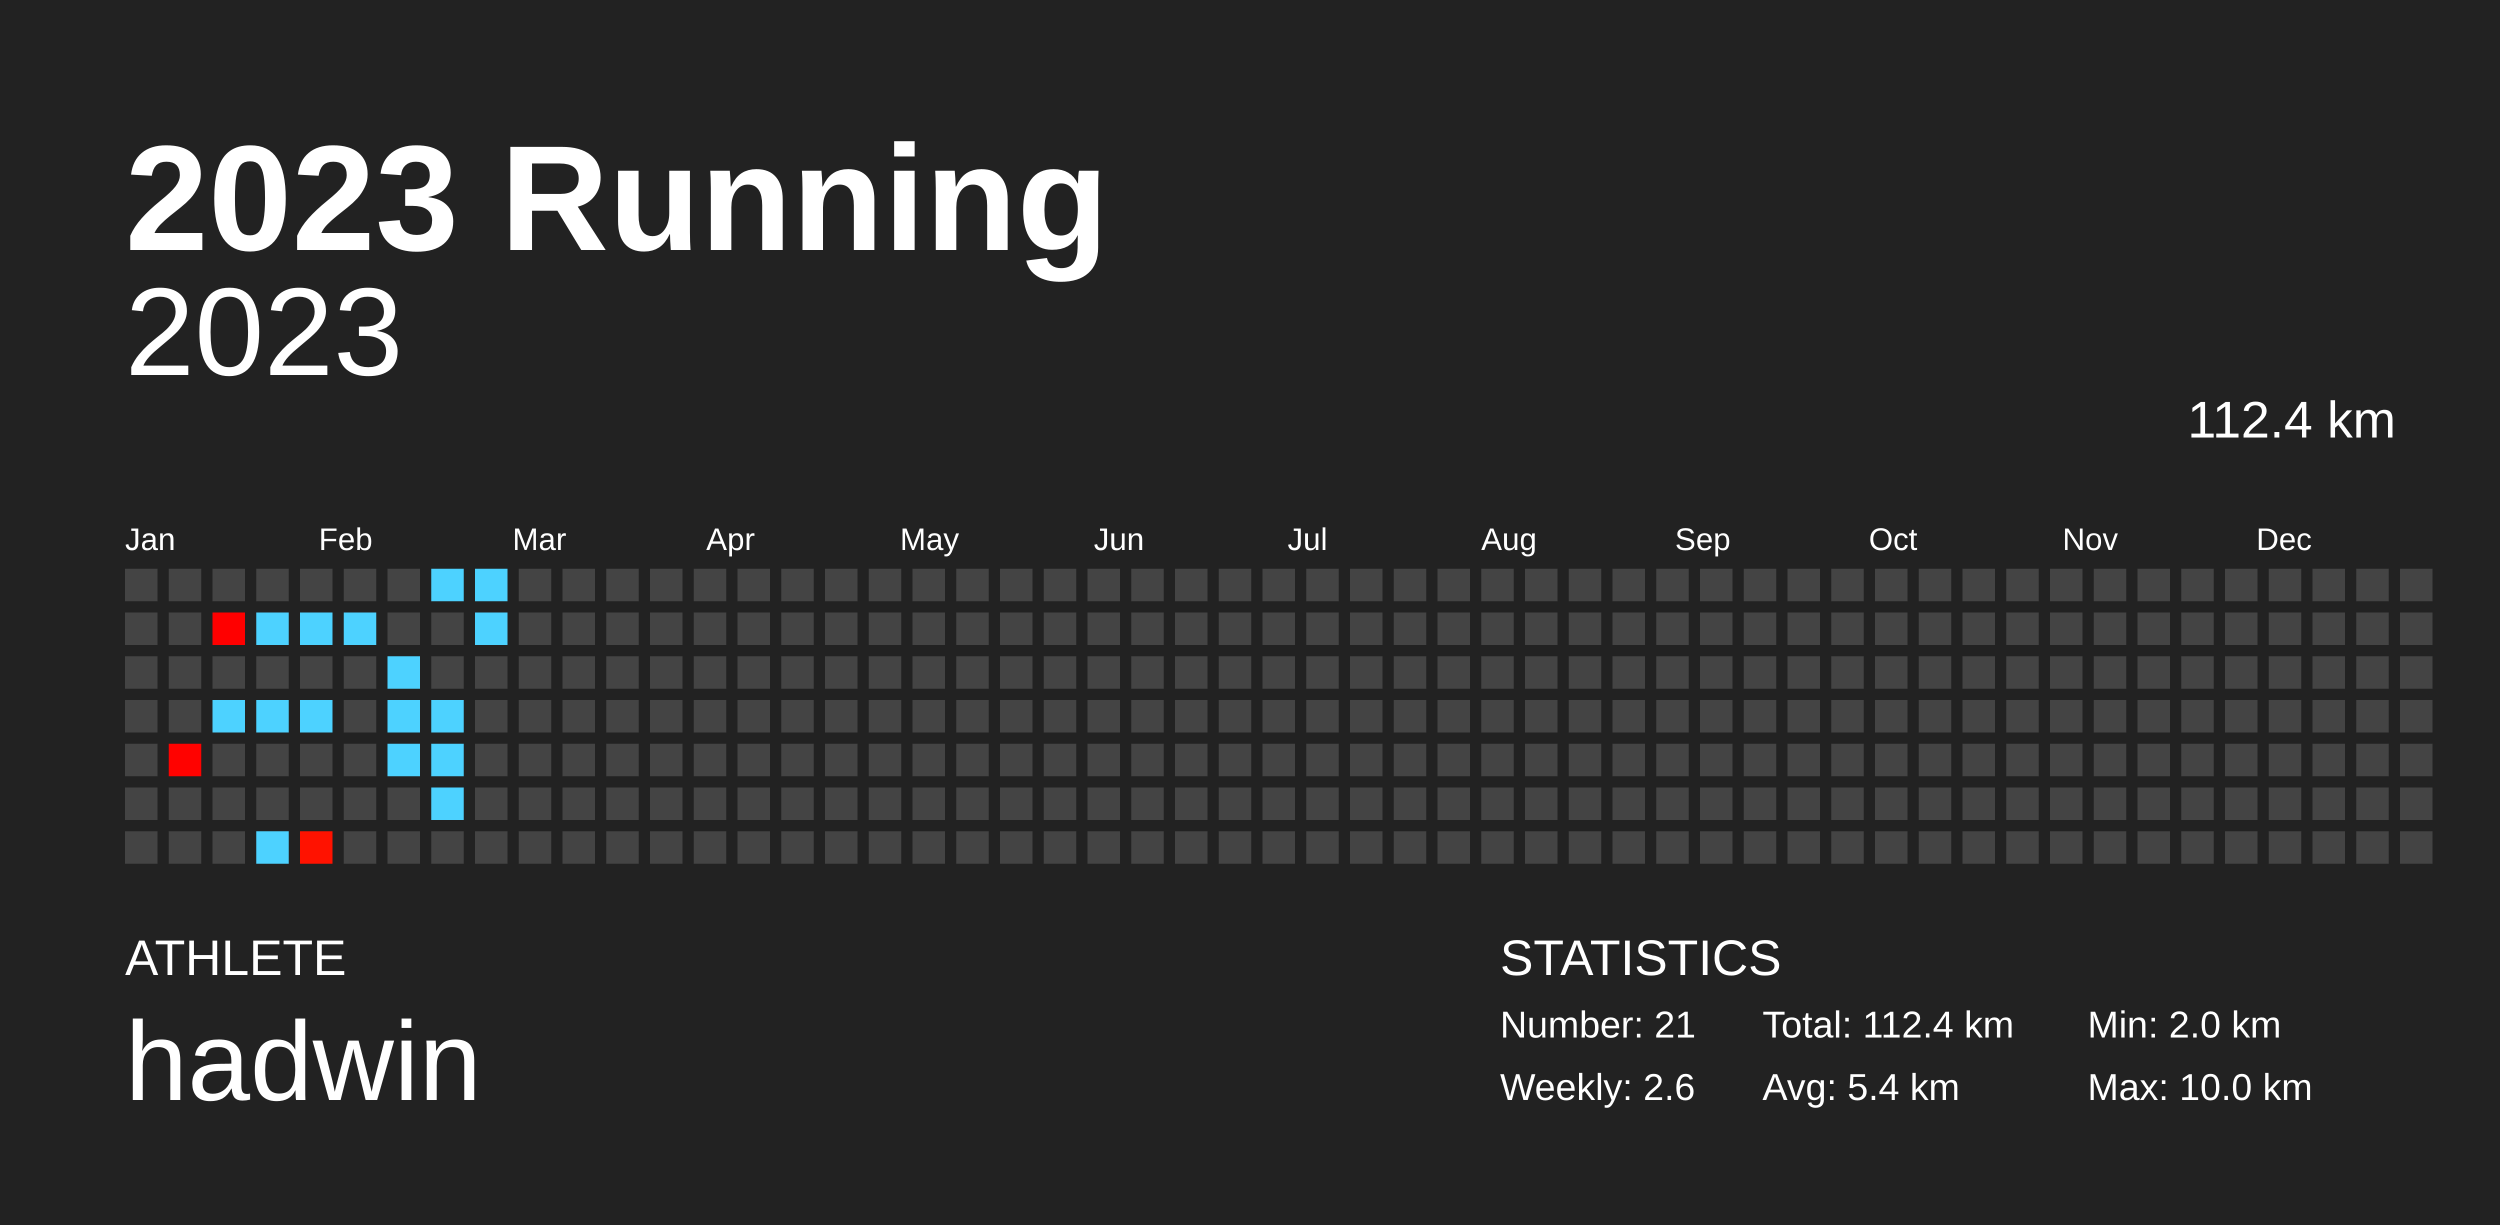
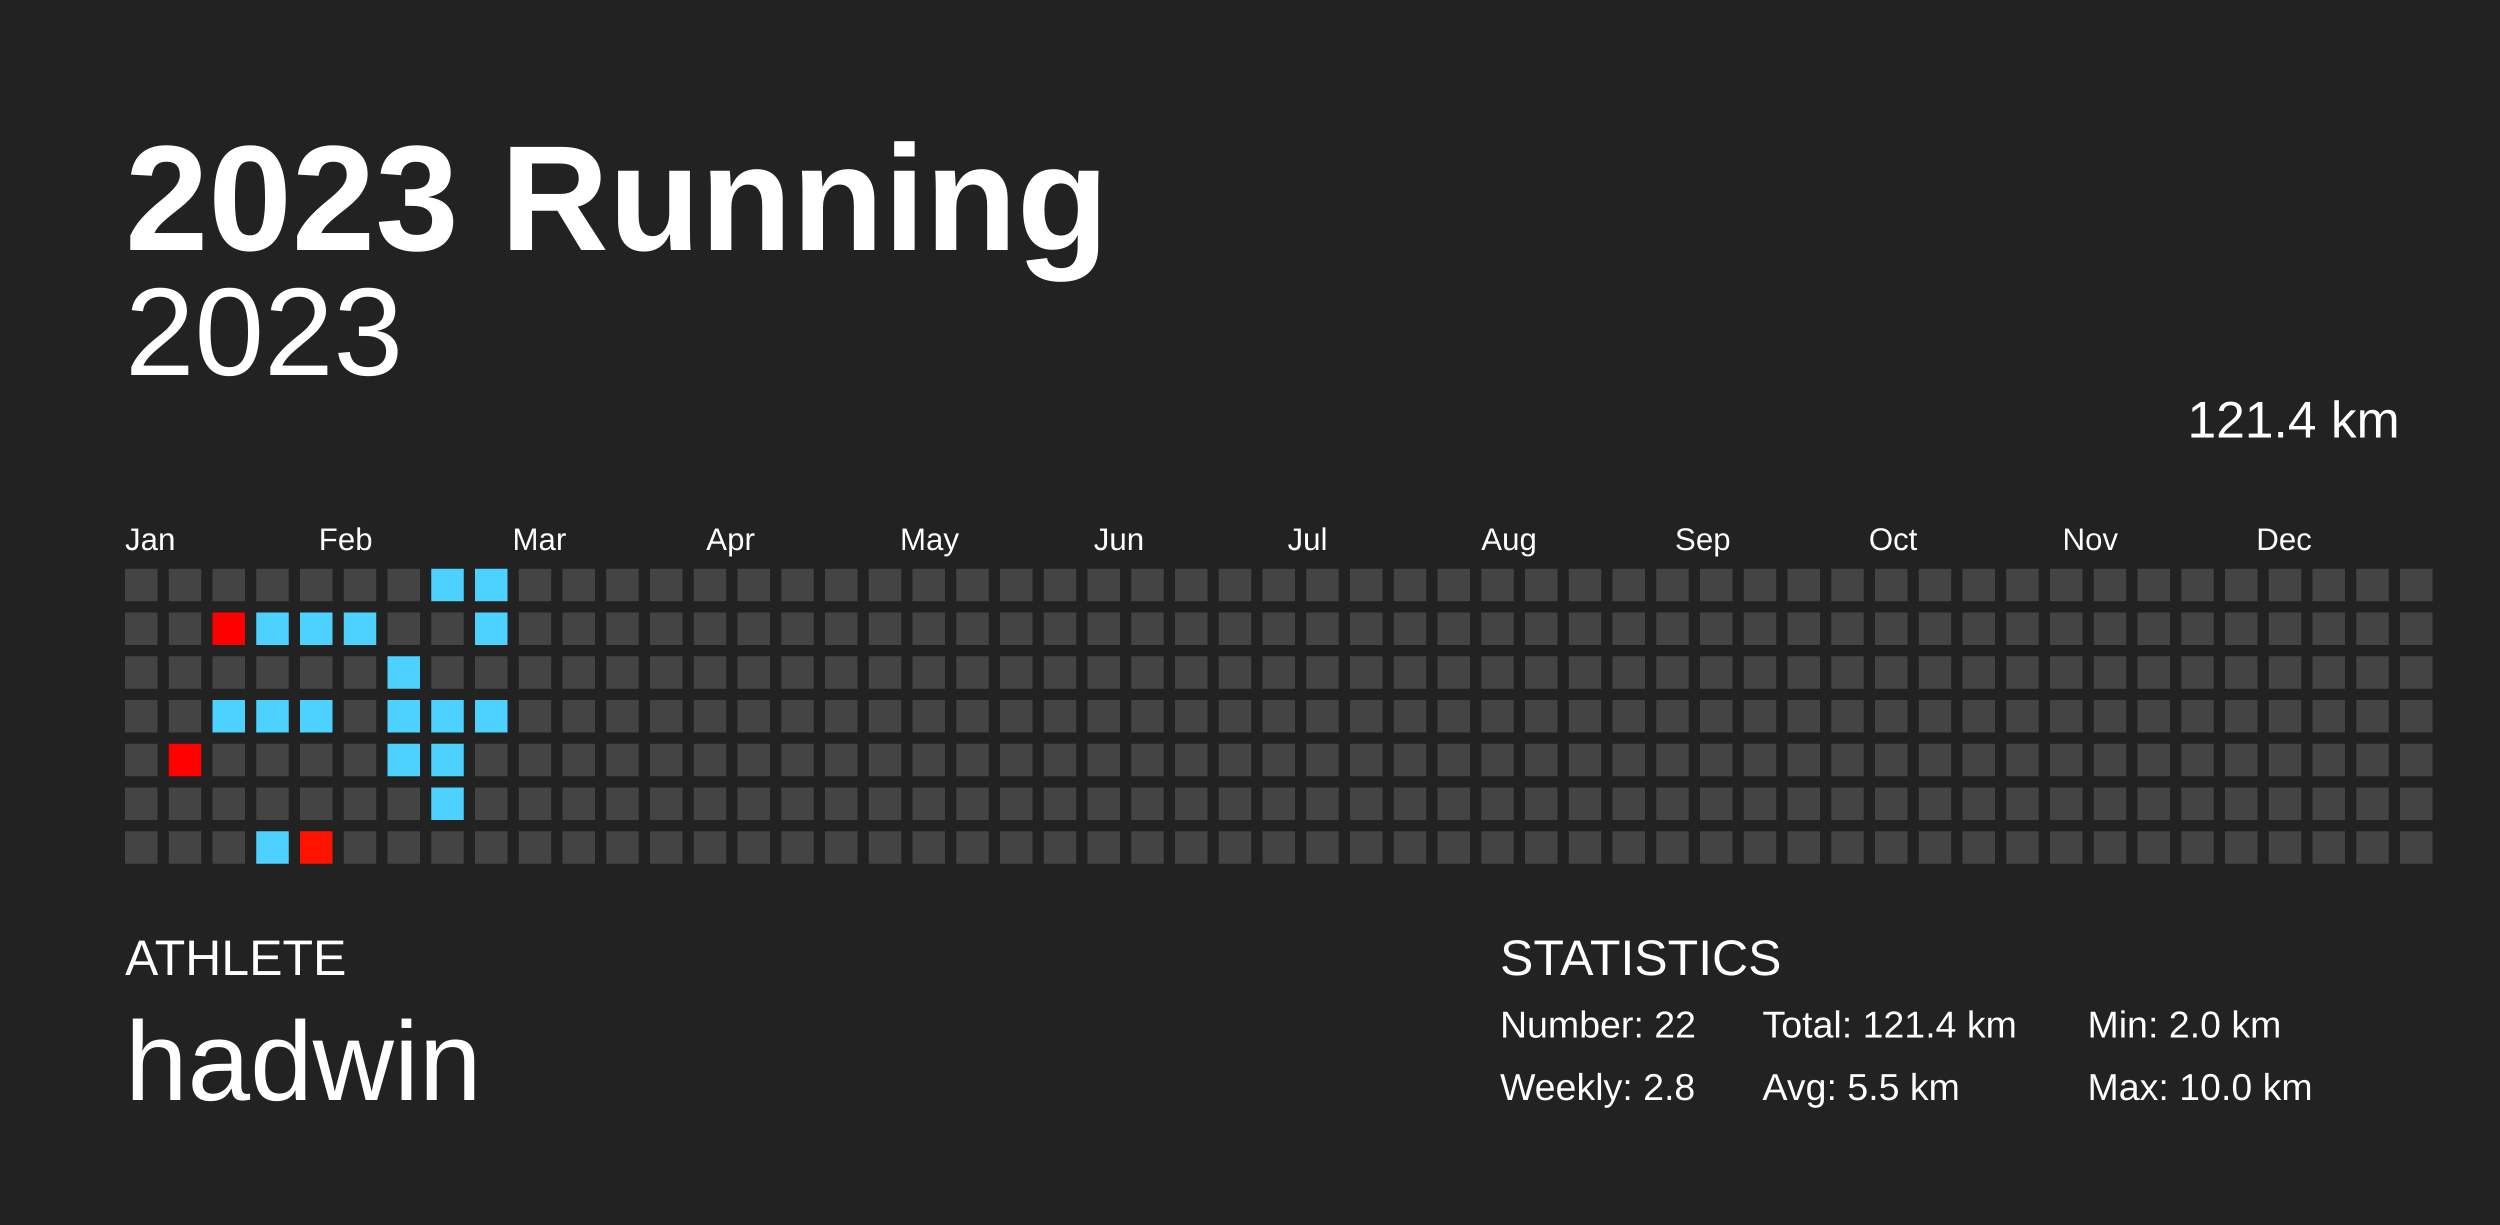
<svg xmlns="http://www.w3.org/2000/svg" baseProfile="full" height="98mm" version="1.1" viewBox="0,0,200,98" width="200mm">
  <defs />
  <rect fill="#222222" height="98" width="200" x="0" y="0" />
  <text fill="#FFFFFF" style="font-size:12px; font-family:Arial; font-weight:bold;" x="10" y="20">2023 Running</text>
  <text fill="#FFFFFF" style="font-size:4px; font-family:Arial" x="10" y="78">ATHLETE</text>
  <text fill="#FFFFFF" style="font-size:9px; font-family:Arial" x="10" y="88">hadwin</text>
  <text fill="#FFFFFF" style="font-size:4px; font-family:Arial" x="120" y="78">STATISTICS</text>
-   <text fill="#FFFFFF" style="font-size:3px; font-family:Arial" x="120" y="83">Number: 21</text>
-   <text fill="#FFFFFF" style="font-size:3px; font-family:Arial" x="120" y="88">Weekly: 2.6</text>
-   <text fill="#FFFFFF" style="font-size:3px; font-family:Arial" x="141" y="83">Total: 112.4 km</text>
-   <text fill="#FFFFFF" style="font-size:3px; font-family:Arial" x="141" y="88">Avg: 5.4 km</text>
+   <text fill="#FFFFFF" style="font-size:3px; font-family:Arial" x="120" y="83">Number: 22</text>
+   <text fill="#FFFFFF" style="font-size:3px; font-family:Arial" x="120" y="88">Weekly: 2.8</text>
+   <text fill="#FFFFFF" style="font-size:3px; font-family:Arial" x="141" y="83">Total: 121.4 km</text>
+   <text fill="#FFFFFF" style="font-size:3px; font-family:Arial" x="141" y="88">Avg: 5.5 km</text>
  <text fill="#FFFFFF" style="font-size:3px; font-family:Arial" x="167" y="83">Min: 2.0 km</text>
  <text fill="#FFFFFF" style="font-size:3px; font-family:Arial" x="167" y="88">Max: 10.0 km</text>
  <text alignment-baseline="hanging" fill="#FFFFFF" style="font-size:10.0px; font-family:Arial;" x="10" y="30">2023</text>
-   <text alignment-baseline="hanging" fill="#FFFFFF" style="font-size:4.125px; font-family:Arial;" x="175" y="35">112.4 km</text>
+   <text alignment-baseline="hanging" fill="#FFFFFF" style="font-size:4.125px; font-family:Arial;" x="175" y="35">121.4 km</text>
  <text fill="#FFFFFF" style="font-size:2.5px; font-family:Arial" x="10.0" y="44">Jan</text>
  <text fill="#FFFFFF" style="font-size:2.5px; font-family:Arial" x="25.5" y="44">Feb</text>
  <text fill="#FFFFFF" style="font-size:2.5px; font-family:Arial" x="41.0" y="44">Mar</text>
  <text fill="#FFFFFF" style="font-size:2.5px; font-family:Arial" x="56.5" y="44">Apr</text>
  <text fill="#FFFFFF" style="font-size:2.5px; font-family:Arial" x="72.0" y="44">May</text>
  <text fill="#FFFFFF" style="font-size:2.5px; font-family:Arial" x="87.5" y="44">Jun</text>
  <text fill="#FFFFFF" style="font-size:2.5px; font-family:Arial" x="103.0" y="44">Jul</text>
  <text fill="#FFFFFF" style="font-size:2.5px; font-family:Arial" x="118.5" y="44">Aug</text>
  <text fill="#FFFFFF" style="font-size:2.5px; font-family:Arial" x="134.0" y="44">Sep</text>
  <text fill="#FFFFFF" style="font-size:2.5px; font-family:Arial" x="149.5" y="44">Oct</text>
  <text fill="#FFFFFF" style="font-size:2.5px; font-family:Arial" x="165.0" y="44">Nov</text>
  <text fill="#FFFFFF" style="font-size:2.5px; font-family:Arial" x="180.5" y="44">Dec</text>
  <rect fill="#444444" height="2.6" width="2.6" x="10.0" y="45.5" />
  <rect fill="#444444" height="2.6" width="2.6" x="10.0" y="49.0" />
  <rect fill="#444444" height="2.6" width="2.6" x="10.0" y="52.5" />
  <rect fill="#444444" height="2.6" width="2.6" x="10.0" y="56.0" />
  <rect fill="#444444" height="2.6" width="2.6" x="10.0" y="59.5" />
  <rect fill="#444444" height="2.6" width="2.6" x="10.0" y="63.0" />
  <rect fill="#444444" height="2.6" width="2.6" x="10.0" y="66.5" />
  <rect fill="#444444" height="2.6" width="2.6" x="13.5" y="45.5" />
  <rect fill="#444444" height="2.6" width="2.6" x="13.5" y="49.0" />
  <rect fill="#444444" height="2.6" width="2.6" x="13.5" y="52.5" />
  <rect fill="#444444" height="2.6" width="2.6" x="13.5" y="56.0" />
  <rect fill="#ff0200" height="2.6" width="2.6" x="13.5" y="59.5" />
  <rect fill="#444444" height="2.6" width="2.6" x="13.5" y="63.0" />
  <rect fill="#444444" height="2.6" width="2.6" x="13.5" y="66.5" />
  <rect fill="#444444" height="2.6" width="2.6" x="17.0" y="45.5" />
  <rect fill="#ff0000" height="2.6" width="2.6" x="17.0" y="49.0" />
  <rect fill="#444444" height="2.6" width="2.6" x="17.0" y="52.5" />
  <rect fill="#4dd2ff" height="2.6" width="2.6" x="17.0" y="56.0" />
  <rect fill="#444444" height="2.6" width="2.6" x="17.0" y="59.5" />
  <rect fill="#444444" height="2.6" width="2.6" x="17.0" y="63.0" />
  <rect fill="#444444" height="2.6" width="2.6" x="17.0" y="66.5" />
  <rect fill="#444444" height="2.6" width="2.6" x="20.5" y="45.5" />
  <rect fill="#4dd2ff" height="2.6" width="2.6" x="20.5" y="49.0" />
  <rect fill="#444444" height="2.6" width="2.6" x="20.5" y="52.5" />
  <rect fill="#4dd2ff" height="2.6" width="2.6" x="20.5" y="56.0" />
  <rect fill="#444444" height="2.6" width="2.6" x="20.5" y="59.5" />
  <rect fill="#444444" height="2.6" width="2.6" x="20.5" y="63.0" />
  <rect fill="#4dd2ff" height="2.6" width="2.6" x="20.5" y="66.5" />
  <rect fill="#444444" height="2.6" width="2.6" x="24.0" y="45.5" />
  <rect fill="#4dd2ff" height="2.6" width="2.6" x="24.0" y="49.0" />
  <rect fill="#444444" height="2.6" width="2.6" x="24.0" y="52.5" />
  <rect fill="#4dd2ff" height="2.6" width="2.6" x="24.0" y="56.0" />
  <rect fill="#444444" height="2.6" width="2.6" x="24.0" y="59.5" />
  <rect fill="#444444" height="2.6" width="2.6" x="24.0" y="63.0" />
  <rect fill="#ff1200" height="2.6" width="2.6" x="24.0" y="66.5" />
  <rect fill="#444444" height="2.6" width="2.6" x="27.5" y="45.5" />
  <rect fill="#4dd2ff" height="2.6" width="2.6" x="27.5" y="49.0" />
  <rect fill="#444444" height="2.6" width="2.6" x="27.5" y="52.5" />
  <rect fill="#444444" height="2.6" width="2.6" x="27.5" y="56.0" />
  <rect fill="#444444" height="2.6" width="2.6" x="27.5" y="59.5" />
  <rect fill="#444444" height="2.6" width="2.6" x="27.5" y="63.0" />
  <rect fill="#444444" height="2.6" width="2.6" x="27.5" y="66.5" />
  <rect fill="#444444" height="2.6" width="2.6" x="31.0" y="45.5" />
  <rect fill="#444444" height="2.6" width="2.6" x="31.0" y="49.0" />
  <rect fill="#4dd2ff" height="2.6" width="2.6" x="31.0" y="52.5" />
  <rect fill="#4dd2ff" height="2.6" width="2.6" x="31.0" y="56.0" />
  <rect fill="#4dd2ff" height="2.6" width="2.6" x="31.0" y="59.5" />
  <rect fill="#444444" height="2.6" width="2.6" x="31.0" y="63.0" />
  <rect fill="#444444" height="2.6" width="2.6" x="31.0" y="66.5" />
  <rect fill="#4dd2ff" height="2.6" width="2.6" x="34.5" y="45.5" />
  <rect fill="#444444" height="2.6" width="2.6" x="34.5" y="49.0" />
  <rect fill="#444444" height="2.6" width="2.6" x="34.5" y="52.5" />
  <rect fill="#4dd2ff" height="2.6" width="2.6" x="34.5" y="56.0" />
  <rect fill="#4dd2ff" height="2.6" width="2.6" x="34.5" y="59.5" />
  <rect fill="#4dd2ff" height="2.6" width="2.6" x="34.5" y="63.0" />
  <rect fill="#444444" height="2.6" width="2.6" x="34.5" y="66.5" />
  <rect fill="#4dd2ff" height="2.6" width="2.6" x="38.0" y="45.5" />
  <rect fill="#4dd2ff" height="2.6" width="2.6" x="38.0" y="49.0" />
  <rect fill="#444444" height="2.6" width="2.6" x="38.0" y="52.5" />
-   <rect fill="#444444" height="2.6" width="2.6" x="38.0" y="56.0" />
+   <rect fill="#4dd2ff" height="2.6" width="2.6" x="38.0" y="56.0" />
  <rect fill="#444444" height="2.6" width="2.6" x="38.0" y="59.5" />
  <rect fill="#444444" height="2.6" width="2.6" x="38.0" y="63.0" />
  <rect fill="#444444" height="2.6" width="2.6" x="38.0" y="66.5" />
  <rect fill="#444444" height="2.6" width="2.6" x="41.5" y="45.5" />
  <rect fill="#444444" height="2.6" width="2.6" x="41.5" y="49.0" />
  <rect fill="#444444" height="2.6" width="2.6" x="41.5" y="52.5" />
  <rect fill="#444444" height="2.6" width="2.6" x="41.5" y="56.0" />
  <rect fill="#444444" height="2.6" width="2.6" x="41.5" y="59.5" />
  <rect fill="#444444" height="2.6" width="2.6" x="41.5" y="63.0" />
  <rect fill="#444444" height="2.6" width="2.6" x="41.5" y="66.5" />
  <rect fill="#444444" height="2.6" width="2.6" x="45.0" y="45.5" />
  <rect fill="#444444" height="2.6" width="2.6" x="45.0" y="49.0" />
  <rect fill="#444444" height="2.6" width="2.6" x="45.0" y="52.5" />
  <rect fill="#444444" height="2.6" width="2.6" x="45.0" y="56.0" />
  <rect fill="#444444" height="2.6" width="2.6" x="45.0" y="59.5" />
  <rect fill="#444444" height="2.6" width="2.6" x="45.0" y="63.0" />
  <rect fill="#444444" height="2.6" width="2.6" x="45.0" y="66.5" />
  <rect fill="#444444" height="2.6" width="2.6" x="48.5" y="45.5" />
  <rect fill="#444444" height="2.6" width="2.6" x="48.5" y="49.0" />
  <rect fill="#444444" height="2.6" width="2.6" x="48.5" y="52.5" />
  <rect fill="#444444" height="2.6" width="2.6" x="48.5" y="56.0" />
  <rect fill="#444444" height="2.6" width="2.6" x="48.5" y="59.5" />
  <rect fill="#444444" height="2.6" width="2.6" x="48.5" y="63.0" />
  <rect fill="#444444" height="2.6" width="2.6" x="48.5" y="66.5" />
  <rect fill="#444444" height="2.6" width="2.6" x="52.0" y="45.5" />
  <rect fill="#444444" height="2.6" width="2.6" x="52.0" y="49.0" />
  <rect fill="#444444" height="2.6" width="2.6" x="52.0" y="52.5" />
  <rect fill="#444444" height="2.6" width="2.6" x="52.0" y="56.0" />
  <rect fill="#444444" height="2.6" width="2.6" x="52.0" y="59.5" />
  <rect fill="#444444" height="2.6" width="2.6" x="52.0" y="63.0" />
  <rect fill="#444444" height="2.6" width="2.6" x="52.0" y="66.5" />
  <rect fill="#444444" height="2.6" width="2.6" x="55.5" y="45.5" />
  <rect fill="#444444" height="2.6" width="2.6" x="55.5" y="49.0" />
  <rect fill="#444444" height="2.6" width="2.6" x="55.5" y="52.5" />
  <rect fill="#444444" height="2.6" width="2.6" x="55.5" y="56.0" />
  <rect fill="#444444" height="2.6" width="2.6" x="55.5" y="59.5" />
  <rect fill="#444444" height="2.6" width="2.6" x="55.5" y="63.0" />
  <rect fill="#444444" height="2.6" width="2.6" x="55.5" y="66.5" />
  <rect fill="#444444" height="2.6" width="2.6" x="59.0" y="45.5" />
  <rect fill="#444444" height="2.6" width="2.6" x="59.0" y="49.0" />
  <rect fill="#444444" height="2.6" width="2.6" x="59.0" y="52.5" />
  <rect fill="#444444" height="2.6" width="2.6" x="59.0" y="56.0" />
  <rect fill="#444444" height="2.6" width="2.6" x="59.0" y="59.5" />
  <rect fill="#444444" height="2.6" width="2.6" x="59.0" y="63.0" />
  <rect fill="#444444" height="2.6" width="2.6" x="59.0" y="66.5" />
  <rect fill="#444444" height="2.6" width="2.6" x="62.5" y="45.5" />
  <rect fill="#444444" height="2.6" width="2.6" x="62.5" y="49.0" />
  <rect fill="#444444" height="2.6" width="2.6" x="62.5" y="52.5" />
  <rect fill="#444444" height="2.6" width="2.6" x="62.5" y="56.0" />
  <rect fill="#444444" height="2.6" width="2.6" x="62.5" y="59.5" />
  <rect fill="#444444" height="2.6" width="2.6" x="62.5" y="63.0" />
  <rect fill="#444444" height="2.6" width="2.6" x="62.5" y="66.5" />
  <rect fill="#444444" height="2.6" width="2.6" x="66.0" y="45.5" />
  <rect fill="#444444" height="2.6" width="2.6" x="66.0" y="49.0" />
  <rect fill="#444444" height="2.6" width="2.6" x="66.0" y="52.5" />
  <rect fill="#444444" height="2.6" width="2.6" x="66.0" y="56.0" />
  <rect fill="#444444" height="2.6" width="2.6" x="66.0" y="59.5" />
  <rect fill="#444444" height="2.6" width="2.6" x="66.0" y="63.0" />
  <rect fill="#444444" height="2.6" width="2.6" x="66.0" y="66.5" />
  <rect fill="#444444" height="2.6" width="2.6" x="69.5" y="45.5" />
  <rect fill="#444444" height="2.6" width="2.6" x="69.5" y="49.0" />
  <rect fill="#444444" height="2.6" width="2.6" x="69.5" y="52.5" />
  <rect fill="#444444" height="2.6" width="2.6" x="69.5" y="56.0" />
  <rect fill="#444444" height="2.6" width="2.6" x="69.5" y="59.5" />
  <rect fill="#444444" height="2.6" width="2.6" x="69.5" y="63.0" />
  <rect fill="#444444" height="2.6" width="2.6" x="69.5" y="66.5" />
  <rect fill="#444444" height="2.6" width="2.6" x="73.0" y="45.5" />
  <rect fill="#444444" height="2.6" width="2.6" x="73.0" y="49.0" />
  <rect fill="#444444" height="2.6" width="2.6" x="73.0" y="52.5" />
  <rect fill="#444444" height="2.6" width="2.6" x="73.0" y="56.0" />
  <rect fill="#444444" height="2.6" width="2.6" x="73.0" y="59.5" />
  <rect fill="#444444" height="2.6" width="2.6" x="73.0" y="63.0" />
  <rect fill="#444444" height="2.6" width="2.6" x="73.0" y="66.5" />
  <rect fill="#444444" height="2.6" width="2.6" x="76.5" y="45.5" />
  <rect fill="#444444" height="2.6" width="2.6" x="76.5" y="49.0" />
  <rect fill="#444444" height="2.6" width="2.6" x="76.5" y="52.5" />
  <rect fill="#444444" height="2.6" width="2.6" x="76.5" y="56.0" />
  <rect fill="#444444" height="2.6" width="2.6" x="76.5" y="59.5" />
  <rect fill="#444444" height="2.6" width="2.6" x="76.5" y="63.0" />
  <rect fill="#444444" height="2.6" width="2.6" x="76.5" y="66.5" />
  <rect fill="#444444" height="2.6" width="2.6" x="80.0" y="45.5" />
  <rect fill="#444444" height="2.6" width="2.6" x="80.0" y="49.0" />
  <rect fill="#444444" height="2.6" width="2.6" x="80.0" y="52.5" />
  <rect fill="#444444" height="2.6" width="2.6" x="80.0" y="56.0" />
  <rect fill="#444444" height="2.6" width="2.6" x="80.0" y="59.5" />
  <rect fill="#444444" height="2.6" width="2.6" x="80.0" y="63.0" />
  <rect fill="#444444" height="2.6" width="2.6" x="80.0" y="66.5" />
  <rect fill="#444444" height="2.6" width="2.6" x="83.5" y="45.5" />
  <rect fill="#444444" height="2.6" width="2.6" x="83.5" y="49.0" />
  <rect fill="#444444" height="2.6" width="2.6" x="83.5" y="52.5" />
  <rect fill="#444444" height="2.6" width="2.6" x="83.5" y="56.0" />
  <rect fill="#444444" height="2.6" width="2.6" x="83.5" y="59.5" />
  <rect fill="#444444" height="2.6" width="2.6" x="83.5" y="63.0" />
  <rect fill="#444444" height="2.6" width="2.6" x="83.5" y="66.5" />
  <rect fill="#444444" height="2.6" width="2.6" x="87.0" y="45.5" />
  <rect fill="#444444" height="2.6" width="2.6" x="87.0" y="49.0" />
  <rect fill="#444444" height="2.6" width="2.6" x="87.0" y="52.5" />
  <rect fill="#444444" height="2.6" width="2.6" x="87.0" y="56.0" />
  <rect fill="#444444" height="2.6" width="2.6" x="87.0" y="59.5" />
  <rect fill="#444444" height="2.6" width="2.6" x="87.0" y="63.0" />
  <rect fill="#444444" height="2.6" width="2.6" x="87.0" y="66.5" />
  <rect fill="#444444" height="2.6" width="2.6" x="90.5" y="45.5" />
  <rect fill="#444444" height="2.6" width="2.6" x="90.5" y="49.0" />
  <rect fill="#444444" height="2.6" width="2.6" x="90.5" y="52.5" />
  <rect fill="#444444" height="2.6" width="2.6" x="90.5" y="56.0" />
  <rect fill="#444444" height="2.6" width="2.6" x="90.5" y="59.5" />
  <rect fill="#444444" height="2.6" width="2.6" x="90.5" y="63.0" />
  <rect fill="#444444" height="2.6" width="2.6" x="90.5" y="66.5" />
  <rect fill="#444444" height="2.6" width="2.6" x="94.0" y="45.5" />
  <rect fill="#444444" height="2.6" width="2.6" x="94.0" y="49.0" />
  <rect fill="#444444" height="2.6" width="2.6" x="94.0" y="52.5" />
  <rect fill="#444444" height="2.6" width="2.6" x="94.0" y="56.0" />
  <rect fill="#444444" height="2.6" width="2.6" x="94.0" y="59.5" />
  <rect fill="#444444" height="2.6" width="2.6" x="94.0" y="63.0" />
  <rect fill="#444444" height="2.6" width="2.6" x="94.0" y="66.5" />
  <rect fill="#444444" height="2.6" width="2.6" x="97.5" y="45.5" />
  <rect fill="#444444" height="2.6" width="2.6" x="97.5" y="49.0" />
  <rect fill="#444444" height="2.6" width="2.6" x="97.5" y="52.5" />
  <rect fill="#444444" height="2.6" width="2.6" x="97.5" y="56.0" />
  <rect fill="#444444" height="2.6" width="2.6" x="97.5" y="59.5" />
  <rect fill="#444444" height="2.6" width="2.6" x="97.5" y="63.0" />
  <rect fill="#444444" height="2.6" width="2.6" x="97.5" y="66.5" />
  <rect fill="#444444" height="2.6" width="2.6" x="101.0" y="45.5" />
  <rect fill="#444444" height="2.6" width="2.6" x="101.0" y="49.0" />
  <rect fill="#444444" height="2.6" width="2.6" x="101.0" y="52.5" />
  <rect fill="#444444" height="2.6" width="2.6" x="101.0" y="56.0" />
  <rect fill="#444444" height="2.6" width="2.6" x="101.0" y="59.5" />
  <rect fill="#444444" height="2.6" width="2.6" x="101.0" y="63.0" />
  <rect fill="#444444" height="2.6" width="2.6" x="101.0" y="66.5" />
  <rect fill="#444444" height="2.6" width="2.6" x="104.5" y="45.5" />
  <rect fill="#444444" height="2.6" width="2.6" x="104.5" y="49.0" />
  <rect fill="#444444" height="2.6" width="2.6" x="104.5" y="52.5" />
  <rect fill="#444444" height="2.6" width="2.6" x="104.5" y="56.0" />
  <rect fill="#444444" height="2.6" width="2.6" x="104.5" y="59.5" />
  <rect fill="#444444" height="2.6" width="2.6" x="104.5" y="63.0" />
  <rect fill="#444444" height="2.6" width="2.6" x="104.5" y="66.5" />
  <rect fill="#444444" height="2.6" width="2.6" x="108.0" y="45.5" />
  <rect fill="#444444" height="2.6" width="2.6" x="108.0" y="49.0" />
  <rect fill="#444444" height="2.6" width="2.6" x="108.0" y="52.5" />
  <rect fill="#444444" height="2.6" width="2.6" x="108.0" y="56.0" />
  <rect fill="#444444" height="2.6" width="2.6" x="108.0" y="59.5" />
  <rect fill="#444444" height="2.6" width="2.6" x="108.0" y="63.0" />
  <rect fill="#444444" height="2.6" width="2.6" x="108.0" y="66.5" />
  <rect fill="#444444" height="2.6" width="2.6" x="111.5" y="45.5" />
  <rect fill="#444444" height="2.6" width="2.6" x="111.5" y="49.0" />
  <rect fill="#444444" height="2.6" width="2.6" x="111.5" y="52.5" />
  <rect fill="#444444" height="2.6" width="2.6" x="111.5" y="56.0" />
  <rect fill="#444444" height="2.6" width="2.6" x="111.5" y="59.5" />
  <rect fill="#444444" height="2.6" width="2.6" x="111.5" y="63.0" />
  <rect fill="#444444" height="2.6" width="2.6" x="111.5" y="66.5" />
  <rect fill="#444444" height="2.6" width="2.6" x="115.0" y="45.5" />
  <rect fill="#444444" height="2.6" width="2.6" x="115.0" y="49.0" />
  <rect fill="#444444" height="2.6" width="2.6" x="115.0" y="52.5" />
  <rect fill="#444444" height="2.6" width="2.6" x="115.0" y="56.0" />
  <rect fill="#444444" height="2.6" width="2.6" x="115.0" y="59.5" />
  <rect fill="#444444" height="2.6" width="2.6" x="115.0" y="63.0" />
  <rect fill="#444444" height="2.6" width="2.6" x="115.0" y="66.5" />
  <rect fill="#444444" height="2.6" width="2.6" x="118.5" y="45.5" />
  <rect fill="#444444" height="2.6" width="2.6" x="118.5" y="49.0" />
  <rect fill="#444444" height="2.6" width="2.6" x="118.5" y="52.5" />
  <rect fill="#444444" height="2.6" width="2.6" x="118.5" y="56.0" />
  <rect fill="#444444" height="2.6" width="2.6" x="118.5" y="59.5" />
  <rect fill="#444444" height="2.6" width="2.6" x="118.5" y="63.0" />
  <rect fill="#444444" height="2.6" width="2.6" x="118.5" y="66.5" />
  <rect fill="#444444" height="2.6" width="2.6" x="122.0" y="45.5" />
  <rect fill="#444444" height="2.6" width="2.6" x="122.0" y="49.0" />
  <rect fill="#444444" height="2.6" width="2.6" x="122.0" y="52.5" />
  <rect fill="#444444" height="2.6" width="2.6" x="122.0" y="56.0" />
  <rect fill="#444444" height="2.6" width="2.6" x="122.0" y="59.5" />
  <rect fill="#444444" height="2.6" width="2.6" x="122.0" y="63.0" />
  <rect fill="#444444" height="2.6" width="2.6" x="122.0" y="66.5" />
  <rect fill="#444444" height="2.6" width="2.6" x="125.5" y="45.5" />
  <rect fill="#444444" height="2.6" width="2.6" x="125.5" y="49.0" />
  <rect fill="#444444" height="2.6" width="2.6" x="125.5" y="52.5" />
  <rect fill="#444444" height="2.6" width="2.6" x="125.5" y="56.0" />
  <rect fill="#444444" height="2.6" width="2.6" x="125.5" y="59.5" />
  <rect fill="#444444" height="2.6" width="2.6" x="125.5" y="63.0" />
  <rect fill="#444444" height="2.6" width="2.6" x="125.5" y="66.5" />
  <rect fill="#444444" height="2.6" width="2.6" x="129.0" y="45.5" />
  <rect fill="#444444" height="2.6" width="2.6" x="129.0" y="49.0" />
  <rect fill="#444444" height="2.6" width="2.6" x="129.0" y="52.5" />
  <rect fill="#444444" height="2.6" width="2.6" x="129.0" y="56.0" />
  <rect fill="#444444" height="2.6" width="2.6" x="129.0" y="59.5" />
  <rect fill="#444444" height="2.6" width="2.6" x="129.0" y="63.0" />
  <rect fill="#444444" height="2.6" width="2.6" x="129.0" y="66.5" />
  <rect fill="#444444" height="2.6" width="2.6" x="132.5" y="45.5" />
  <rect fill="#444444" height="2.6" width="2.6" x="132.5" y="49.0" />
  <rect fill="#444444" height="2.6" width="2.6" x="132.5" y="52.5" />
  <rect fill="#444444" height="2.6" width="2.6" x="132.5" y="56.0" />
  <rect fill="#444444" height="2.6" width="2.6" x="132.5" y="59.5" />
  <rect fill="#444444" height="2.6" width="2.6" x="132.5" y="63.0" />
  <rect fill="#444444" height="2.6" width="2.6" x="132.5" y="66.5" />
  <rect fill="#444444" height="2.6" width="2.6" x="136.0" y="45.5" />
  <rect fill="#444444" height="2.6" width="2.6" x="136.0" y="49.0" />
  <rect fill="#444444" height="2.6" width="2.6" x="136.0" y="52.5" />
  <rect fill="#444444" height="2.6" width="2.6" x="136.0" y="56.0" />
  <rect fill="#444444" height="2.6" width="2.6" x="136.0" y="59.5" />
  <rect fill="#444444" height="2.6" width="2.6" x="136.0" y="63.0" />
  <rect fill="#444444" height="2.6" width="2.6" x="136.0" y="66.5" />
  <rect fill="#444444" height="2.6" width="2.6" x="139.5" y="45.5" />
  <rect fill="#444444" height="2.6" width="2.6" x="139.5" y="49.0" />
  <rect fill="#444444" height="2.6" width="2.6" x="139.5" y="52.5" />
  <rect fill="#444444" height="2.6" width="2.6" x="139.5" y="56.0" />
  <rect fill="#444444" height="2.6" width="2.6" x="139.5" y="59.5" />
  <rect fill="#444444" height="2.6" width="2.6" x="139.5" y="63.0" />
  <rect fill="#444444" height="2.6" width="2.6" x="139.5" y="66.5" />
  <rect fill="#444444" height="2.6" width="2.6" x="143.0" y="45.5" />
  <rect fill="#444444" height="2.6" width="2.6" x="143.0" y="49.0" />
  <rect fill="#444444" height="2.6" width="2.6" x="143.0" y="52.5" />
  <rect fill="#444444" height="2.6" width="2.6" x="143.0" y="56.0" />
  <rect fill="#444444" height="2.6" width="2.6" x="143.0" y="59.5" />
  <rect fill="#444444" height="2.6" width="2.6" x="143.0" y="63.0" />
  <rect fill="#444444" height="2.6" width="2.6" x="143.0" y="66.5" />
  <rect fill="#444444" height="2.6" width="2.6" x="146.5" y="45.5" />
  <rect fill="#444444" height="2.6" width="2.6" x="146.5" y="49.0" />
  <rect fill="#444444" height="2.6" width="2.6" x="146.5" y="52.5" />
  <rect fill="#444444" height="2.6" width="2.6" x="146.5" y="56.0" />
  <rect fill="#444444" height="2.6" width="2.6" x="146.5" y="59.5" />
  <rect fill="#444444" height="2.6" width="2.6" x="146.5" y="63.0" />
  <rect fill="#444444" height="2.6" width="2.6" x="146.5" y="66.5" />
  <rect fill="#444444" height="2.6" width="2.6" x="150.0" y="45.5" />
  <rect fill="#444444" height="2.6" width="2.6" x="150.0" y="49.0" />
  <rect fill="#444444" height="2.6" width="2.6" x="150.0" y="52.5" />
  <rect fill="#444444" height="2.6" width="2.6" x="150.0" y="56.0" />
  <rect fill="#444444" height="2.6" width="2.6" x="150.0" y="59.5" />
  <rect fill="#444444" height="2.6" width="2.6" x="150.0" y="63.0" />
  <rect fill="#444444" height="2.6" width="2.6" x="150.0" y="66.5" />
  <rect fill="#444444" height="2.6" width="2.6" x="153.5" y="45.5" />
  <rect fill="#444444" height="2.6" width="2.6" x="153.5" y="49.0" />
  <rect fill="#444444" height="2.6" width="2.6" x="153.5" y="52.5" />
  <rect fill="#444444" height="2.6" width="2.6" x="153.5" y="56.0" />
  <rect fill="#444444" height="2.6" width="2.6" x="153.5" y="59.5" />
  <rect fill="#444444" height="2.6" width="2.6" x="153.5" y="63.0" />
  <rect fill="#444444" height="2.6" width="2.6" x="153.5" y="66.5" />
  <rect fill="#444444" height="2.6" width="2.6" x="157.0" y="45.5" />
  <rect fill="#444444" height="2.6" width="2.6" x="157.0" y="49.0" />
  <rect fill="#444444" height="2.6" width="2.6" x="157.0" y="52.5" />
  <rect fill="#444444" height="2.6" width="2.6" x="157.0" y="56.0" />
  <rect fill="#444444" height="2.6" width="2.6" x="157.0" y="59.5" />
  <rect fill="#444444" height="2.6" width="2.6" x="157.0" y="63.0" />
  <rect fill="#444444" height="2.6" width="2.6" x="157.0" y="66.5" />
  <rect fill="#444444" height="2.6" width="2.6" x="160.5" y="45.5" />
  <rect fill="#444444" height="2.6" width="2.6" x="160.5" y="49.0" />
  <rect fill="#444444" height="2.6" width="2.6" x="160.5" y="52.5" />
  <rect fill="#444444" height="2.6" width="2.6" x="160.5" y="56.0" />
  <rect fill="#444444" height="2.6" width="2.6" x="160.5" y="59.5" />
  <rect fill="#444444" height="2.6" width="2.6" x="160.5" y="63.0" />
  <rect fill="#444444" height="2.6" width="2.6" x="160.5" y="66.5" />
  <rect fill="#444444" height="2.6" width="2.6" x="164.0" y="45.5" />
  <rect fill="#444444" height="2.6" width="2.6" x="164.0" y="49.0" />
  <rect fill="#444444" height="2.6" width="2.6" x="164.0" y="52.5" />
  <rect fill="#444444" height="2.6" width="2.6" x="164.0" y="56.0" />
  <rect fill="#444444" height="2.6" width="2.6" x="164.0" y="59.5" />
  <rect fill="#444444" height="2.6" width="2.6" x="164.0" y="63.0" />
  <rect fill="#444444" height="2.6" width="2.6" x="164.0" y="66.5" />
  <rect fill="#444444" height="2.6" width="2.6" x="167.5" y="45.5" />
  <rect fill="#444444" height="2.6" width="2.6" x="167.5" y="49.0" />
  <rect fill="#444444" height="2.6" width="2.6" x="167.5" y="52.5" />
  <rect fill="#444444" height="2.6" width="2.6" x="167.5" y="56.0" />
  <rect fill="#444444" height="2.6" width="2.6" x="167.5" y="59.5" />
  <rect fill="#444444" height="2.6" width="2.6" x="167.5" y="63.0" />
  <rect fill="#444444" height="2.6" width="2.6" x="167.5" y="66.5" />
  <rect fill="#444444" height="2.6" width="2.6" x="171.0" y="45.5" />
  <rect fill="#444444" height="2.6" width="2.6" x="171.0" y="49.0" />
  <rect fill="#444444" height="2.6" width="2.6" x="171.0" y="52.5" />
  <rect fill="#444444" height="2.6" width="2.6" x="171.0" y="56.0" />
  <rect fill="#444444" height="2.6" width="2.6" x="171.0" y="59.5" />
  <rect fill="#444444" height="2.6" width="2.6" x="171.0" y="63.0" />
  <rect fill="#444444" height="2.6" width="2.6" x="171.0" y="66.5" />
  <rect fill="#444444" height="2.6" width="2.6" x="174.5" y="45.5" />
  <rect fill="#444444" height="2.6" width="2.6" x="174.5" y="49.0" />
  <rect fill="#444444" height="2.6" width="2.6" x="174.5" y="52.5" />
  <rect fill="#444444" height="2.6" width="2.6" x="174.5" y="56.0" />
  <rect fill="#444444" height="2.6" width="2.6" x="174.5" y="59.5" />
  <rect fill="#444444" height="2.6" width="2.6" x="174.5" y="63.0" />
  <rect fill="#444444" height="2.6" width="2.6" x="174.5" y="66.5" />
  <rect fill="#444444" height="2.6" width="2.6" x="178.0" y="45.5" />
  <rect fill="#444444" height="2.6" width="2.6" x="178.0" y="49.0" />
  <rect fill="#444444" height="2.6" width="2.6" x="178.0" y="52.5" />
  <rect fill="#444444" height="2.6" width="2.6" x="178.0" y="56.0" />
  <rect fill="#444444" height="2.6" width="2.6" x="178.0" y="59.5" />
  <rect fill="#444444" height="2.6" width="2.6" x="178.0" y="63.0" />
  <rect fill="#444444" height="2.6" width="2.6" x="178.0" y="66.5" />
  <rect fill="#444444" height="2.6" width="2.6" x="181.5" y="45.5" />
  <rect fill="#444444" height="2.6" width="2.6" x="181.5" y="49.0" />
  <rect fill="#444444" height="2.6" width="2.6" x="181.5" y="52.5" />
  <rect fill="#444444" height="2.6" width="2.6" x="181.5" y="56.0" />
  <rect fill="#444444" height="2.6" width="2.6" x="181.5" y="59.5" />
  <rect fill="#444444" height="2.6" width="2.6" x="181.5" y="63.0" />
  <rect fill="#444444" height="2.6" width="2.6" x="181.5" y="66.5" />
  <rect fill="#444444" height="2.6" width="2.6" x="185.0" y="45.5" />
  <rect fill="#444444" height="2.6" width="2.6" x="185.0" y="49.0" />
  <rect fill="#444444" height="2.6" width="2.6" x="185.0" y="52.5" />
  <rect fill="#444444" height="2.6" width="2.6" x="185.0" y="56.0" />
  <rect fill="#444444" height="2.6" width="2.6" x="185.0" y="59.5" />
  <rect fill="#444444" height="2.6" width="2.6" x="185.0" y="63.0" />
  <rect fill="#444444" height="2.6" width="2.6" x="185.0" y="66.5" />
  <rect fill="#444444" height="2.6" width="2.6" x="188.5" y="45.5" />
  <rect fill="#444444" height="2.6" width="2.6" x="188.5" y="49.0" />
  <rect fill="#444444" height="2.6" width="2.6" x="188.5" y="52.5" />
  <rect fill="#444444" height="2.6" width="2.6" x="188.5" y="56.0" />
  <rect fill="#444444" height="2.6" width="2.6" x="188.5" y="59.5" />
  <rect fill="#444444" height="2.6" width="2.6" x="188.5" y="63.0" />
  <rect fill="#444444" height="2.6" width="2.6" x="188.5" y="66.5" />
  <rect fill="#444444" height="2.6" width="2.6" x="192.0" y="45.5" />
  <rect fill="#444444" height="2.6" width="2.6" x="192.0" y="49.0" />
  <rect fill="#444444" height="2.6" width="2.6" x="192.0" y="52.5" />
  <rect fill="#444444" height="2.6" width="2.6" x="192.0" y="56.0" />
  <rect fill="#444444" height="2.6" width="2.6" x="192.0" y="59.5" />
  <rect fill="#444444" height="2.6" width="2.6" x="192.0" y="63.0" />
  <rect fill="#444444" height="2.6" width="2.6" x="192.0" y="66.5" />
</svg>
